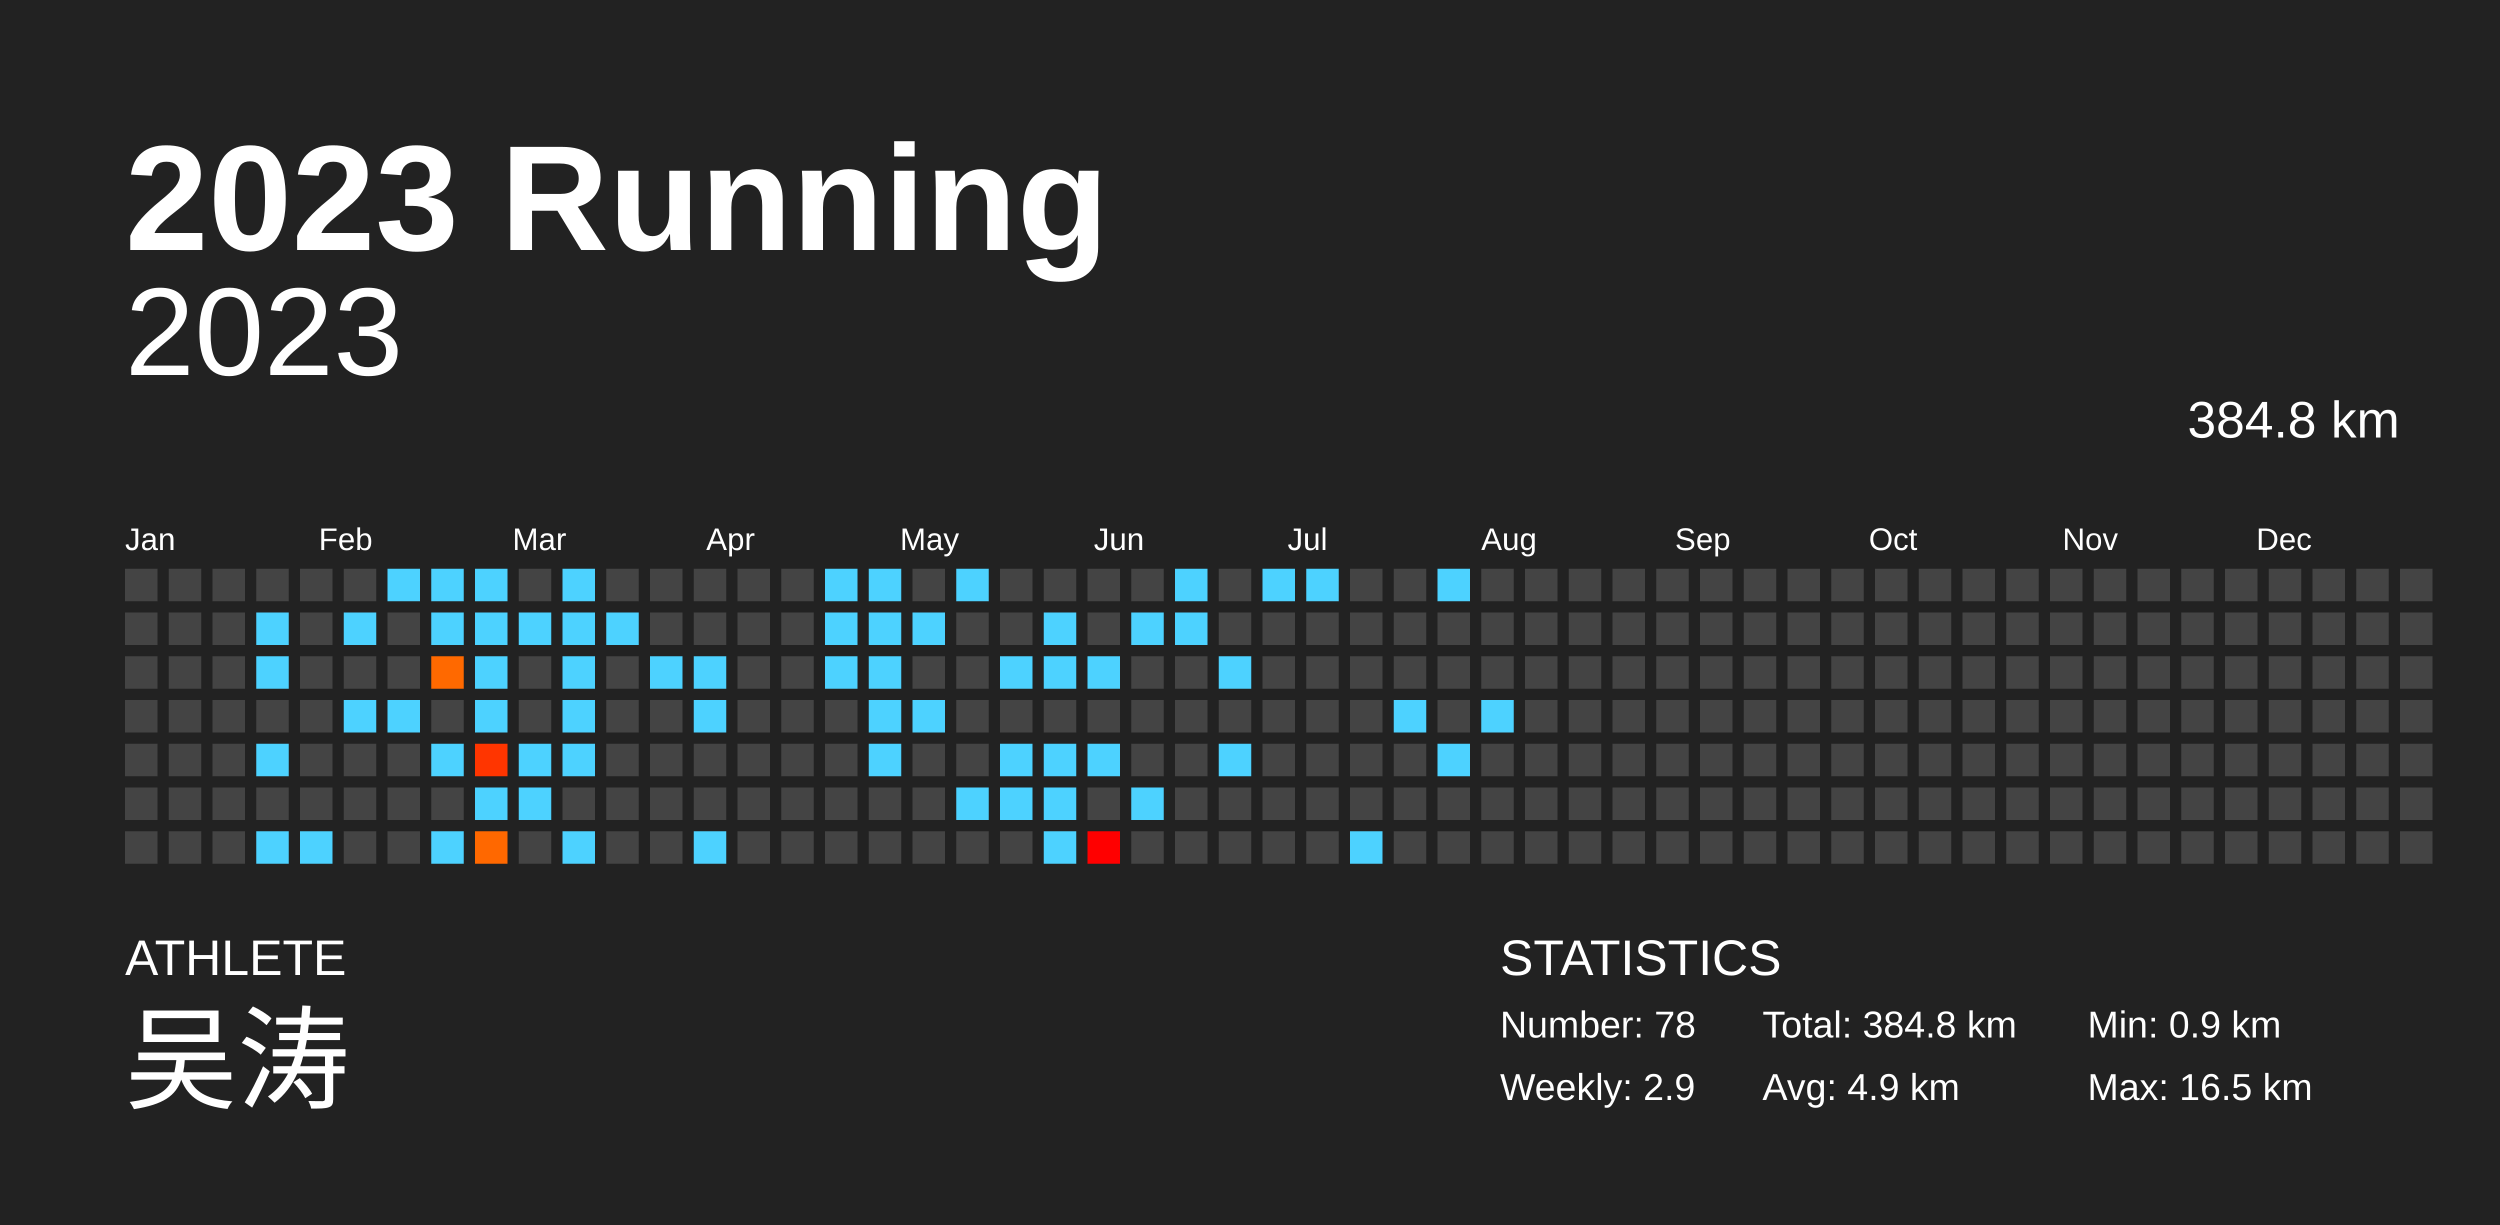
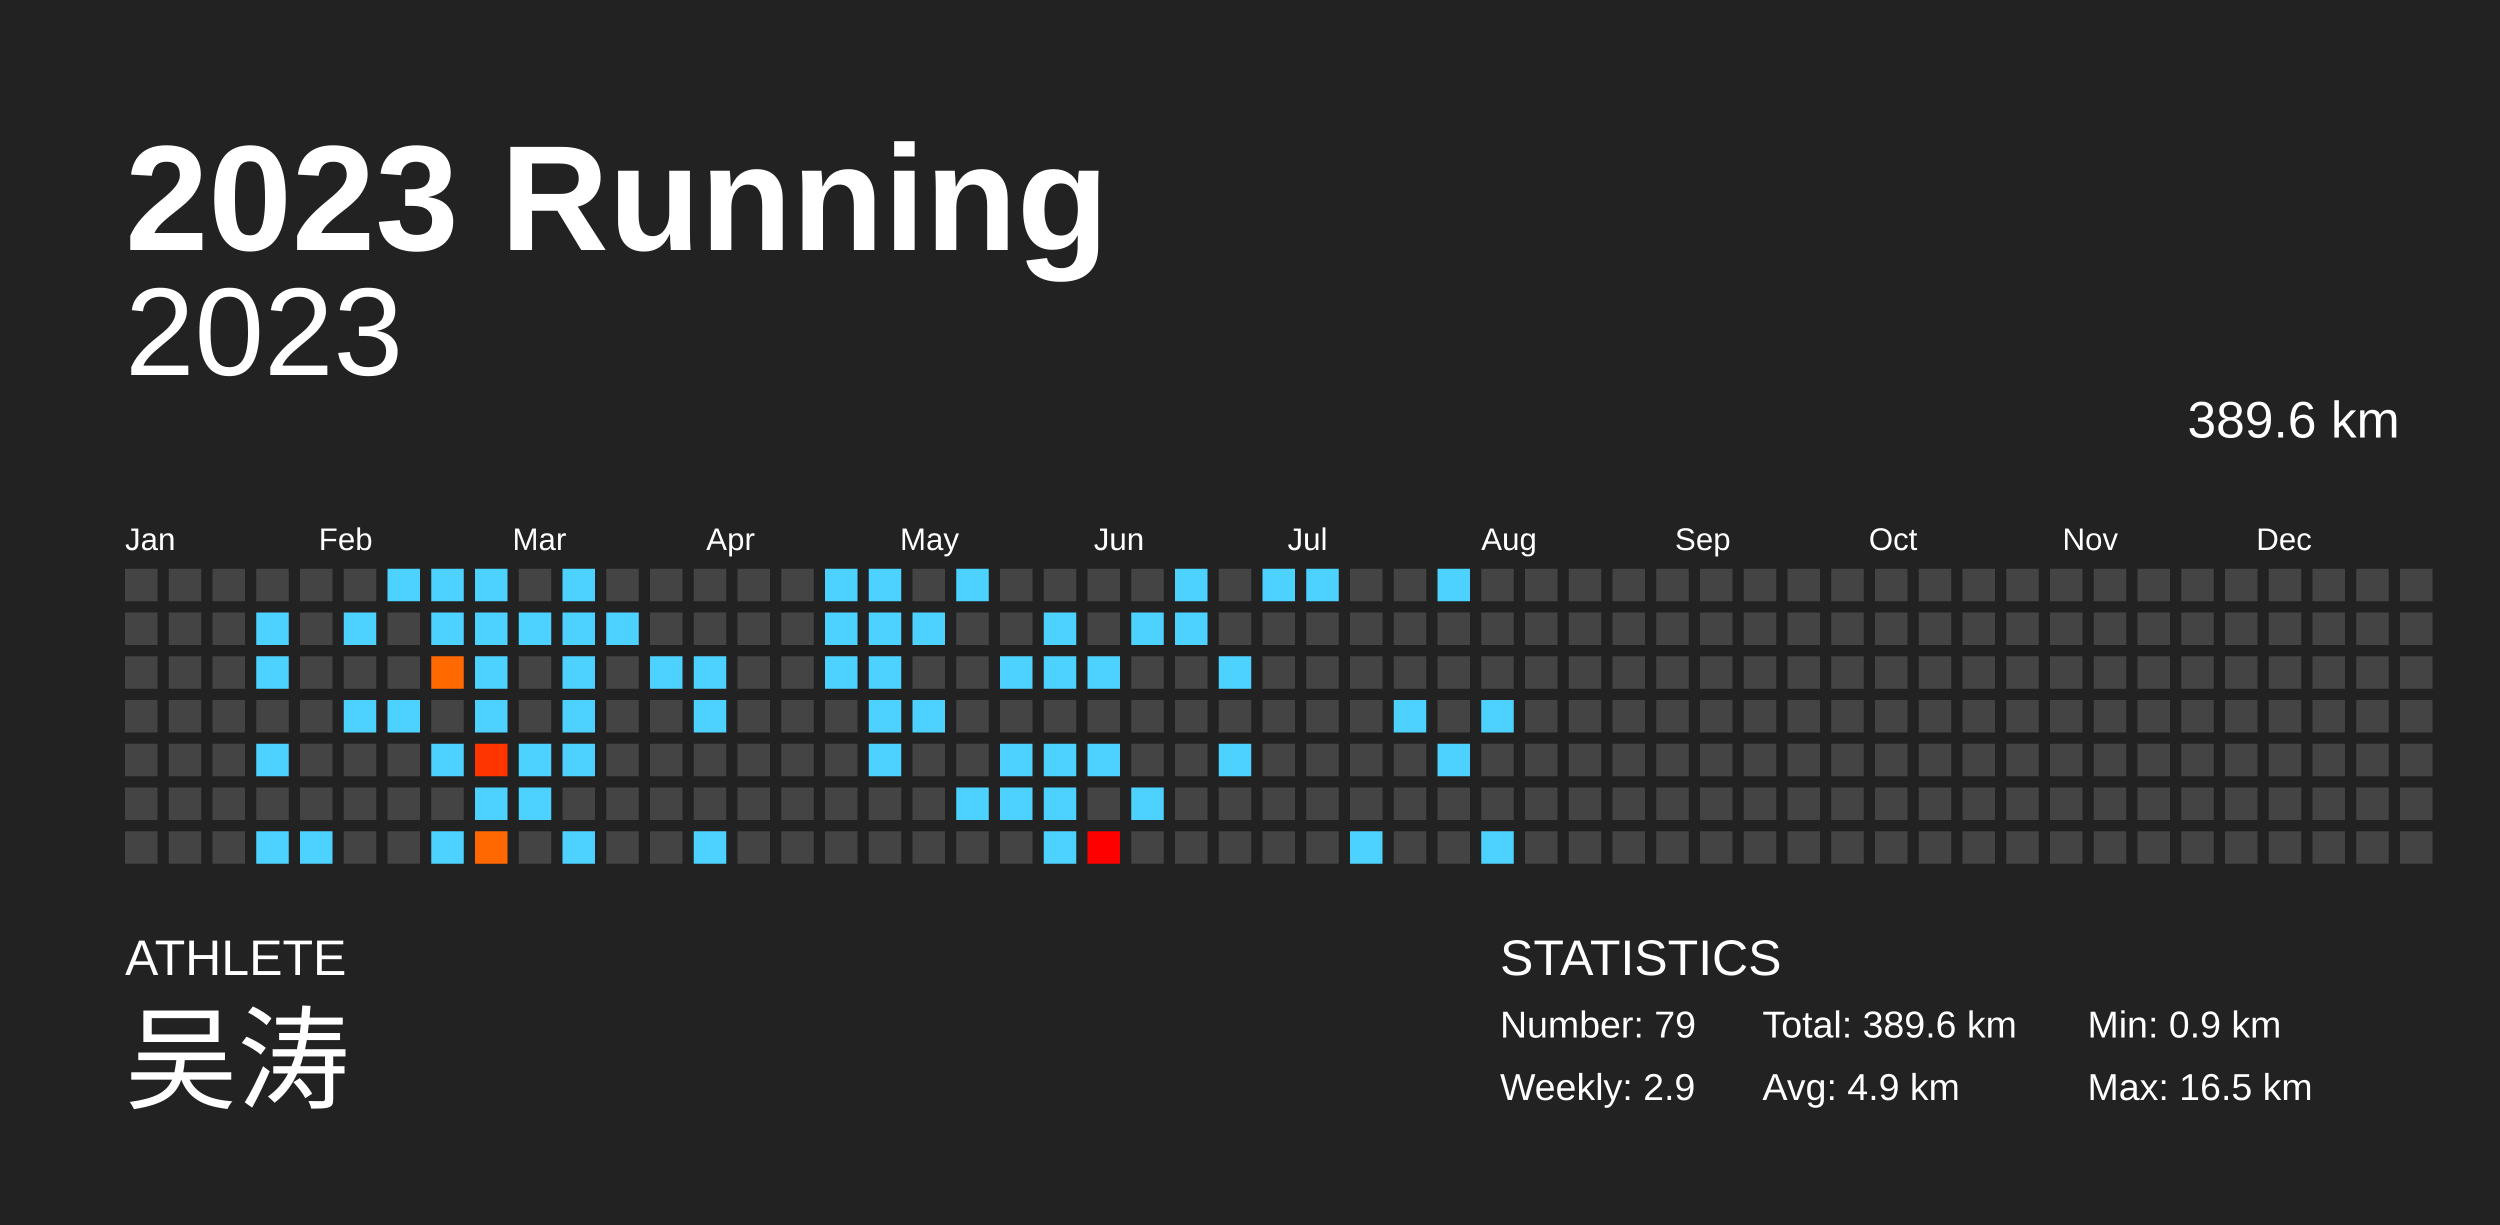
<svg xmlns="http://www.w3.org/2000/svg" baseProfile="full" height="98mm" version="1.1" viewBox="0,0,200,98" width="200mm">
  <defs />
  <rect fill="#222222" height="98" width="200" x="0" y="0" />
  <text fill="#FFFFFF" style="font-size:12px; font-family:Arial; font-weight:bold;" x="10" y="20">2023 Running</text>
  <text fill="#FFFFFF" style="font-size:4px; font-family:Arial" x="10" y="78">ATHLETE</text>
  <text fill="#FFFFFF" style="font-size:9px; font-family:Arial" x="10" y="88">吴涛</text>
  <text fill="#FFFFFF" style="font-size:4px; font-family:Arial" x="120" y="78">STATISTICS</text>
-   <text fill="#FFFFFF" style="font-size:3px; font-family:Arial" x="120" y="83">Number: 78</text>
+   <text fill="#FFFFFF" style="font-size:3px; font-family:Arial" x="120" y="83">Number: 79</text>
  <text fill="#FFFFFF" style="font-size:3px; font-family:Arial" x="120" y="88">Weekly: 2.9</text>
-   <text fill="#FFFFFF" style="font-size:3px; font-family:Arial" x="141" y="83">Total: 384.8 km</text>
+   <text fill="#FFFFFF" style="font-size:3px; font-family:Arial" x="141" y="83">Total: 389.6 km</text>
  <text fill="#FFFFFF" style="font-size:3px; font-family:Arial" x="141" y="88">Avg: 4.9 km</text>
  <text fill="#FFFFFF" style="font-size:3px; font-family:Arial" x="167" y="83">Min: 0.9 km</text>
  <text fill="#FFFFFF" style="font-size:3px; font-family:Arial" x="167" y="88">Max: 16.5 km</text>
  <text alignment-baseline="hanging" fill="#FFFFFF" style="font-size:10.0px; font-family:Arial;" x="10" y="30">2023</text>
-   <text alignment-baseline="hanging" fill="#FFFFFF" style="font-size:4.125px; font-family:Arial;" x="175" y="35">384.8 km</text>
+   <text alignment-baseline="hanging" fill="#FFFFFF" style="font-size:4.125px; font-family:Arial;" x="175" y="35">389.6 km</text>
  <text fill="#FFFFFF" style="font-size:2.5px; font-family:Arial" x="10.0" y="44">Jan</text>
  <text fill="#FFFFFF" style="font-size:2.5px; font-family:Arial" x="25.5" y="44">Feb</text>
  <text fill="#FFFFFF" style="font-size:2.5px; font-family:Arial" x="41.0" y="44">Mar</text>
  <text fill="#FFFFFF" style="font-size:2.5px; font-family:Arial" x="56.5" y="44">Apr</text>
  <text fill="#FFFFFF" style="font-size:2.5px; font-family:Arial" x="72.0" y="44">May</text>
  <text fill="#FFFFFF" style="font-size:2.5px; font-family:Arial" x="87.5" y="44">Jun</text>
  <text fill="#FFFFFF" style="font-size:2.5px; font-family:Arial" x="103.0" y="44">Jul</text>
  <text fill="#FFFFFF" style="font-size:2.5px; font-family:Arial" x="118.5" y="44">Aug</text>
  <text fill="#FFFFFF" style="font-size:2.5px; font-family:Arial" x="134.0" y="44">Sep</text>
  <text fill="#FFFFFF" style="font-size:2.5px; font-family:Arial" x="149.5" y="44">Oct</text>
  <text fill="#FFFFFF" style="font-size:2.5px; font-family:Arial" x="165.0" y="44">Nov</text>
  <text fill="#FFFFFF" style="font-size:2.5px; font-family:Arial" x="180.5" y="44">Dec</text>
  <rect fill="#444444" height="2.6" width="2.6" x="10.0" y="45.5" />
  <rect fill="#444444" height="2.6" width="2.6" x="10.0" y="49.0" />
  <rect fill="#444444" height="2.6" width="2.6" x="10.0" y="52.5" />
  <rect fill="#444444" height="2.6" width="2.6" x="10.0" y="56.0" />
  <rect fill="#444444" height="2.6" width="2.6" x="10.0" y="59.5" />
  <rect fill="#444444" height="2.6" width="2.6" x="10.0" y="63.0" />
  <rect fill="#444444" height="2.6" width="2.6" x="10.0" y="66.5" />
  <rect fill="#444444" height="2.6" width="2.6" x="13.5" y="45.5" />
  <rect fill="#444444" height="2.6" width="2.6" x="13.5" y="49.0" />
  <rect fill="#444444" height="2.6" width="2.6" x="13.5" y="52.5" />
  <rect fill="#444444" height="2.6" width="2.6" x="13.5" y="56.0" />
  <rect fill="#444444" height="2.6" width="2.6" x="13.5" y="59.5" />
  <rect fill="#444444" height="2.6" width="2.6" x="13.5" y="63.0" />
  <rect fill="#444444" height="2.6" width="2.6" x="13.5" y="66.5" />
  <rect fill="#444444" height="2.6" width="2.6" x="17.0" y="45.5" />
  <rect fill="#444444" height="2.6" width="2.6" x="17.0" y="49.0" />
  <rect fill="#444444" height="2.6" width="2.6" x="17.0" y="52.5" />
  <rect fill="#444444" height="2.6" width="2.6" x="17.0" y="56.0" />
  <rect fill="#444444" height="2.6" width="2.6" x="17.0" y="59.5" />
  <rect fill="#444444" height="2.6" width="2.6" x="17.0" y="63.0" />
  <rect fill="#444444" height="2.6" width="2.6" x="17.0" y="66.5" />
  <rect fill="#444444" height="2.6" width="2.6" x="20.5" y="45.5" />
  <rect fill="#4dd2ff" height="2.6" width="2.6" x="20.5" y="49.0" />
  <rect fill="#4dd2ff" height="2.6" width="2.6" x="20.5" y="52.5" />
  <rect fill="#444444" height="2.6" width="2.6" x="20.5" y="56.0" />
  <rect fill="#4dd2ff" height="2.6" width="2.6" x="20.5" y="59.5" />
  <rect fill="#444444" height="2.6" width="2.6" x="20.5" y="63.0" />
  <rect fill="#4dd2ff" height="2.6" width="2.6" x="20.5" y="66.5" />
  <rect fill="#444444" height="2.6" width="2.6" x="24.0" y="45.5" />
  <rect fill="#444444" height="2.6" width="2.6" x="24.0" y="49.0" />
  <rect fill="#444444" height="2.6" width="2.6" x="24.0" y="52.5" />
  <rect fill="#444444" height="2.6" width="2.6" x="24.0" y="56.0" />
  <rect fill="#444444" height="2.6" width="2.6" x="24.0" y="59.5" />
  <rect fill="#444444" height="2.6" width="2.6" x="24.0" y="63.0" />
  <rect fill="#4dd2ff" height="2.6" width="2.6" x="24.0" y="66.5" />
  <rect fill="#444444" height="2.6" width="2.6" x="27.5" y="45.5" />
  <rect fill="#4dd2ff" height="2.6" width="2.6" x="27.5" y="49.0" />
  <rect fill="#444444" height="2.6" width="2.6" x="27.5" y="52.5" />
  <rect fill="#4dd2ff" height="2.6" width="2.6" x="27.5" y="56.0" />
  <rect fill="#444444" height="2.6" width="2.6" x="27.5" y="59.5" />
  <rect fill="#444444" height="2.6" width="2.6" x="27.5" y="63.0" />
  <rect fill="#444444" height="2.6" width="2.6" x="27.5" y="66.5" />
  <rect fill="#4dd2ff" height="2.6" width="2.6" x="31.0" y="45.5" />
  <rect fill="#444444" height="2.6" width="2.6" x="31.0" y="49.0" />
  <rect fill="#444444" height="2.6" width="2.6" x="31.0" y="52.5" />
  <rect fill="#4dd2ff" height="2.6" width="2.6" x="31.0" y="56.0" />
  <rect fill="#444444" height="2.6" width="2.6" x="31.0" y="59.5" />
  <rect fill="#444444" height="2.6" width="2.6" x="31.0" y="63.0" />
  <rect fill="#444444" height="2.6" width="2.6" x="31.0" y="66.5" />
  <rect fill="#4dd2ff" height="2.6" width="2.6" x="34.5" y="45.5" />
  <rect fill="#4dd2ff" height="2.6" width="2.6" x="34.5" y="49.0" />
  <rect fill="#ff6900" height="2.6" width="2.6" x="34.5" y="52.5" />
  <rect fill="#444444" height="2.6" width="2.6" x="34.5" y="56.0" />
  <rect fill="#4dd2ff" height="2.6" width="2.6" x="34.5" y="59.5" />
  <rect fill="#444444" height="2.6" width="2.6" x="34.5" y="63.0" />
  <rect fill="#4dd2ff" height="2.6" width="2.6" x="34.5" y="66.5" />
  <rect fill="#4dd2ff" height="2.6" width="2.6" x="38.0" y="45.5" />
  <rect fill="#4dd2ff" height="2.6" width="2.6" x="38.0" y="49.0" />
  <rect fill="#4dd2ff" height="2.6" width="2.6" x="38.0" y="52.5" />
  <rect fill="#4dd2ff" height="2.6" width="2.6" x="38.0" y="56.0" />
  <rect fill="#ff3500" height="2.6" width="2.6" x="38.0" y="59.5" />
  <rect fill="#4dd2ff" height="2.6" width="2.6" x="38.0" y="63.0" />
  <rect fill="#ff6800" height="2.6" width="2.6" x="38.0" y="66.5" />
  <rect fill="#444444" height="2.6" width="2.6" x="41.5" y="45.5" />
  <rect fill="#4dd2ff" height="2.6" width="2.6" x="41.5" y="49.0" />
  <rect fill="#444444" height="2.6" width="2.6" x="41.5" y="52.5" />
  <rect fill="#444444" height="2.6" width="2.6" x="41.5" y="56.0" />
  <rect fill="#4dd2ff" height="2.6" width="2.6" x="41.5" y="59.5" />
  <rect fill="#4dd2ff" height="2.6" width="2.6" x="41.5" y="63.0" />
  <rect fill="#444444" height="2.6" width="2.6" x="41.5" y="66.5" />
  <rect fill="#4dd2ff" height="2.6" width="2.6" x="45.0" y="45.5" />
  <rect fill="#4dd2ff" height="2.6" width="2.6" x="45.0" y="49.0" />
  <rect fill="#4dd2ff" height="2.6" width="2.6" x="45.0" y="52.5" />
  <rect fill="#4dd2ff" height="2.6" width="2.6" x="45.0" y="56.0" />
  <rect fill="#4dd2ff" height="2.6" width="2.6" x="45.0" y="59.5" />
  <rect fill="#444444" height="2.6" width="2.6" x="45.0" y="63.0" />
  <rect fill="#4dd2ff" height="2.6" width="2.6" x="45.0" y="66.5" />
  <rect fill="#444444" height="2.6" width="2.6" x="48.5" y="45.5" />
  <rect fill="#4dd2ff" height="2.6" width="2.6" x="48.5" y="49.0" />
  <rect fill="#444444" height="2.6" width="2.6" x="48.5" y="52.5" />
  <rect fill="#444444" height="2.6" width="2.6" x="48.5" y="56.0" />
  <rect fill="#444444" height="2.6" width="2.6" x="48.5" y="59.5" />
  <rect fill="#444444" height="2.6" width="2.6" x="48.5" y="63.0" />
  <rect fill="#444444" height="2.6" width="2.6" x="48.5" y="66.5" />
  <rect fill="#444444" height="2.6" width="2.6" x="52.0" y="45.5" />
  <rect fill="#444444" height="2.6" width="2.6" x="52.0" y="49.0" />
  <rect fill="#4dd2ff" height="2.6" width="2.6" x="52.0" y="52.5" />
  <rect fill="#444444" height="2.6" width="2.6" x="52.0" y="56.0" />
  <rect fill="#444444" height="2.6" width="2.6" x="52.0" y="59.5" />
  <rect fill="#444444" height="2.6" width="2.6" x="52.0" y="63.0" />
  <rect fill="#444444" height="2.6" width="2.6" x="52.0" y="66.5" />
  <rect fill="#444444" height="2.6" width="2.6" x="55.5" y="45.5" />
  <rect fill="#444444" height="2.6" width="2.6" x="55.5" y="49.0" />
  <rect fill="#4dd2ff" height="2.6" width="2.6" x="55.5" y="52.5" />
  <rect fill="#4dd2ff" height="2.6" width="2.6" x="55.5" y="56.0" />
  <rect fill="#444444" height="2.6" width="2.6" x="55.5" y="59.5" />
  <rect fill="#444444" height="2.6" width="2.6" x="55.5" y="63.0" />
  <rect fill="#4dd2ff" height="2.6" width="2.6" x="55.5" y="66.5" />
  <rect fill="#444444" height="2.6" width="2.6" x="59.0" y="45.5" />
  <rect fill="#444444" height="2.6" width="2.6" x="59.0" y="49.0" />
  <rect fill="#444444" height="2.6" width="2.6" x="59.0" y="52.5" />
  <rect fill="#444444" height="2.6" width="2.6" x="59.0" y="56.0" />
  <rect fill="#444444" height="2.6" width="2.6" x="59.0" y="59.5" />
  <rect fill="#444444" height="2.6" width="2.6" x="59.0" y="63.0" />
  <rect fill="#444444" height="2.6" width="2.6" x="59.0" y="66.5" />
  <rect fill="#444444" height="2.6" width="2.6" x="62.5" y="45.5" />
  <rect fill="#444444" height="2.6" width="2.6" x="62.5" y="49.0" />
  <rect fill="#444444" height="2.6" width="2.6" x="62.5" y="52.5" />
  <rect fill="#444444" height="2.6" width="2.6" x="62.5" y="56.0" />
  <rect fill="#444444" height="2.6" width="2.6" x="62.5" y="59.5" />
  <rect fill="#444444" height="2.6" width="2.6" x="62.5" y="63.0" />
  <rect fill="#444444" height="2.6" width="2.6" x="62.5" y="66.5" />
  <rect fill="#4dd2ff" height="2.6" width="2.6" x="66.0" y="45.5" />
  <rect fill="#4dd2ff" height="2.6" width="2.6" x="66.0" y="49.0" />
  <rect fill="#4dd2ff" height="2.6" width="2.6" x="66.0" y="52.5" />
  <rect fill="#444444" height="2.6" width="2.6" x="66.0" y="56.0" />
  <rect fill="#444444" height="2.6" width="2.6" x="66.0" y="59.5" />
  <rect fill="#444444" height="2.6" width="2.6" x="66.0" y="63.0" />
  <rect fill="#444444" height="2.6" width="2.6" x="66.0" y="66.5" />
  <rect fill="#4dd2ff" height="2.6" width="2.6" x="69.5" y="45.5" />
  <rect fill="#4dd2ff" height="2.6" width="2.6" x="69.5" y="49.0" />
  <rect fill="#4dd2ff" height="2.6" width="2.6" x="69.5" y="52.5" />
  <rect fill="#4dd2ff" height="2.6" width="2.6" x="69.5" y="56.0" />
  <rect fill="#4dd2ff" height="2.6" width="2.6" x="69.5" y="59.5" />
  <rect fill="#444444" height="2.6" width="2.6" x="69.5" y="63.0" />
  <rect fill="#444444" height="2.6" width="2.6" x="69.5" y="66.5" />
  <rect fill="#444444" height="2.6" width="2.6" x="73.0" y="45.5" />
  <rect fill="#4dd2ff" height="2.6" width="2.6" x="73.0" y="49.0" />
  <rect fill="#444444" height="2.6" width="2.6" x="73.0" y="52.5" />
  <rect fill="#4dd2ff" height="2.6" width="2.6" x="73.0" y="56.0" />
  <rect fill="#444444" height="2.6" width="2.6" x="73.0" y="59.5" />
  <rect fill="#444444" height="2.6" width="2.6" x="73.0" y="63.0" />
  <rect fill="#444444" height="2.6" width="2.6" x="73.0" y="66.5" />
  <rect fill="#4dd2ff" height="2.6" width="2.6" x="76.5" y="45.5" />
  <rect fill="#444444" height="2.6" width="2.6" x="76.5" y="49.0" />
  <rect fill="#444444" height="2.6" width="2.6" x="76.5" y="52.5" />
  <rect fill="#444444" height="2.6" width="2.6" x="76.5" y="56.0" />
  <rect fill="#444444" height="2.6" width="2.6" x="76.5" y="59.5" />
  <rect fill="#4dd2ff" height="2.6" width="2.6" x="76.5" y="63.0" />
  <rect fill="#444444" height="2.6" width="2.6" x="76.5" y="66.5" />
  <rect fill="#444444" height="2.6" width="2.6" x="80.0" y="45.5" />
  <rect fill="#444444" height="2.6" width="2.6" x="80.0" y="49.0" />
  <rect fill="#4dd2ff" height="2.6" width="2.6" x="80.0" y="52.5" />
  <rect fill="#444444" height="2.6" width="2.6" x="80.0" y="56.0" />
  <rect fill="#4dd2ff" height="2.6" width="2.6" x="80.0" y="59.5" />
  <rect fill="#4dd2ff" height="2.6" width="2.6" x="80.0" y="63.0" />
  <rect fill="#444444" height="2.6" width="2.6" x="80.0" y="66.5" />
  <rect fill="#444444" height="2.6" width="2.6" x="83.5" y="45.5" />
  <rect fill="#4dd2ff" height="2.6" width="2.6" x="83.5" y="49.0" />
  <rect fill="#4dd2ff" height="2.6" width="2.6" x="83.5" y="52.5" />
  <rect fill="#444444" height="2.6" width="2.6" x="83.5" y="56.0" />
  <rect fill="#4dd2ff" height="2.6" width="2.6" x="83.5" y="59.5" />
  <rect fill="#4dd2ff" height="2.6" width="2.6" x="83.5" y="63.0" />
  <rect fill="#4dd2ff" height="2.6" width="2.6" x="83.5" y="66.5" />
  <rect fill="#444444" height="2.6" width="2.6" x="87.0" y="45.5" />
  <rect fill="#444444" height="2.6" width="2.6" x="87.0" y="49.0" />
  <rect fill="#4dd2ff" height="2.6" width="2.6" x="87.0" y="52.5" />
  <rect fill="#444444" height="2.6" width="2.6" x="87.0" y="56.0" />
  <rect fill="#4dd2ff" height="2.6" width="2.6" x="87.0" y="59.5" />
  <rect fill="#444444" height="2.6" width="2.6" x="87.0" y="63.0" />
  <rect fill="#ff0000" height="2.6" width="2.6" x="87.0" y="66.5" />
  <rect fill="#444444" height="2.6" width="2.6" x="90.5" y="45.5" />
  <rect fill="#4dd2ff" height="2.6" width="2.6" x="90.5" y="49.0" />
  <rect fill="#444444" height="2.6" width="2.6" x="90.5" y="52.5" />
  <rect fill="#444444" height="2.6" width="2.6" x="90.5" y="56.0" />
  <rect fill="#444444" height="2.6" width="2.6" x="90.5" y="59.5" />
  <rect fill="#4dd2ff" height="2.6" width="2.6" x="90.5" y="63.0" />
  <rect fill="#444444" height="2.6" width="2.6" x="90.5" y="66.5" />
  <rect fill="#4dd2ff" height="2.6" width="2.6" x="94.0" y="45.5" />
  <rect fill="#4dd2ff" height="2.6" width="2.6" x="94.0" y="49.0" />
  <rect fill="#444444" height="2.6" width="2.6" x="94.0" y="52.5" />
  <rect fill="#444444" height="2.6" width="2.6" x="94.0" y="56.0" />
  <rect fill="#444444" height="2.6" width="2.6" x="94.0" y="59.5" />
  <rect fill="#444444" height="2.6" width="2.6" x="94.0" y="63.0" />
  <rect fill="#444444" height="2.6" width="2.6" x="94.0" y="66.5" />
  <rect fill="#444444" height="2.6" width="2.6" x="97.5" y="45.5" />
  <rect fill="#444444" height="2.6" width="2.6" x="97.5" y="49.0" />
  <rect fill="#4dd2ff" height="2.6" width="2.6" x="97.5" y="52.5" />
  <rect fill="#444444" height="2.6" width="2.6" x="97.5" y="56.0" />
  <rect fill="#4dd2ff" height="2.6" width="2.6" x="97.5" y="59.5" />
  <rect fill="#444444" height="2.6" width="2.6" x="97.5" y="63.0" />
  <rect fill="#444444" height="2.6" width="2.6" x="97.5" y="66.5" />
  <rect fill="#4dd2ff" height="2.6" width="2.6" x="101.0" y="45.5" />
  <rect fill="#444444" height="2.6" width="2.6" x="101.0" y="49.0" />
  <rect fill="#444444" height="2.6" width="2.6" x="101.0" y="52.5" />
  <rect fill="#444444" height="2.6" width="2.6" x="101.0" y="56.0" />
  <rect fill="#444444" height="2.6" width="2.6" x="101.0" y="59.5" />
  <rect fill="#444444" height="2.6" width="2.6" x="101.0" y="63.0" />
  <rect fill="#444444" height="2.6" width="2.6" x="101.0" y="66.5" />
  <rect fill="#4dd2ff" height="2.6" width="2.6" x="104.5" y="45.5" />
  <rect fill="#444444" height="2.6" width="2.6" x="104.5" y="49.0" />
  <rect fill="#444444" height="2.6" width="2.6" x="104.5" y="52.5" />
  <rect fill="#444444" height="2.6" width="2.6" x="104.5" y="56.0" />
  <rect fill="#444444" height="2.6" width="2.6" x="104.5" y="59.5" />
  <rect fill="#444444" height="2.6" width="2.6" x="104.5" y="63.0" />
  <rect fill="#444444" height="2.6" width="2.6" x="104.5" y="66.5" />
  <rect fill="#444444" height="2.6" width="2.6" x="108.0" y="45.5" />
  <rect fill="#444444" height="2.6" width="2.6" x="108.0" y="49.0" />
  <rect fill="#444444" height="2.6" width="2.6" x="108.0" y="52.5" />
  <rect fill="#444444" height="2.6" width="2.6" x="108.0" y="56.0" />
  <rect fill="#444444" height="2.6" width="2.6" x="108.0" y="59.5" />
  <rect fill="#444444" height="2.6" width="2.6" x="108.0" y="63.0" />
  <rect fill="#4dd2ff" height="2.6" width="2.6" x="108.0" y="66.5" />
  <rect fill="#444444" height="2.6" width="2.6" x="111.5" y="45.5" />
  <rect fill="#444444" height="2.6" width="2.6" x="111.5" y="49.0" />
  <rect fill="#444444" height="2.6" width="2.6" x="111.5" y="52.5" />
  <rect fill="#4dd2ff" height="2.6" width="2.6" x="111.5" y="56.0" />
  <rect fill="#444444" height="2.6" width="2.6" x="111.5" y="59.5" />
  <rect fill="#444444" height="2.6" width="2.6" x="111.5" y="63.0" />
  <rect fill="#444444" height="2.6" width="2.6" x="111.5" y="66.5" />
  <rect fill="#4dd2ff" height="2.6" width="2.6" x="115.0" y="45.5" />
  <rect fill="#444444" height="2.6" width="2.6" x="115.0" y="49.0" />
  <rect fill="#444444" height="2.6" width="2.6" x="115.0" y="52.5" />
  <rect fill="#444444" height="2.6" width="2.6" x="115.0" y="56.0" />
  <rect fill="#4dd2ff" height="2.6" width="2.6" x="115.0" y="59.5" />
  <rect fill="#444444" height="2.6" width="2.6" x="115.0" y="63.0" />
  <rect fill="#444444" height="2.6" width="2.6" x="115.0" y="66.5" />
  <rect fill="#444444" height="2.6" width="2.6" x="118.5" y="45.5" />
  <rect fill="#444444" height="2.6" width="2.6" x="118.5" y="49.0" />
  <rect fill="#444444" height="2.6" width="2.6" x="118.5" y="52.5" />
  <rect fill="#4dd2ff" height="2.6" width="2.6" x="118.5" y="56.0" />
  <rect fill="#444444" height="2.6" width="2.6" x="118.5" y="59.5" />
  <rect fill="#444444" height="2.6" width="2.6" x="118.5" y="63.0" />
-   <rect fill="#444444" height="2.6" width="2.6" x="118.5" y="66.5" />
+   <rect fill="#4dd2ff" height="2.6" width="2.6" x="118.5" y="66.5" />
  <rect fill="#444444" height="2.6" width="2.6" x="122.0" y="45.5" />
  <rect fill="#444444" height="2.6" width="2.6" x="122.0" y="49.0" />
  <rect fill="#444444" height="2.6" width="2.6" x="122.0" y="52.5" />
  <rect fill="#444444" height="2.6" width="2.6" x="122.0" y="56.0" />
  <rect fill="#444444" height="2.6" width="2.6" x="122.0" y="59.5" />
  <rect fill="#444444" height="2.6" width="2.6" x="122.0" y="63.0" />
  <rect fill="#444444" height="2.6" width="2.6" x="122.0" y="66.5" />
  <rect fill="#444444" height="2.6" width="2.6" x="125.5" y="45.5" />
  <rect fill="#444444" height="2.6" width="2.6" x="125.5" y="49.0" />
  <rect fill="#444444" height="2.6" width="2.6" x="125.5" y="52.5" />
  <rect fill="#444444" height="2.6" width="2.6" x="125.5" y="56.0" />
  <rect fill="#444444" height="2.6" width="2.6" x="125.5" y="59.5" />
  <rect fill="#444444" height="2.6" width="2.6" x="125.5" y="63.0" />
  <rect fill="#444444" height="2.6" width="2.6" x="125.5" y="66.5" />
  <rect fill="#444444" height="2.6" width="2.6" x="129.0" y="45.5" />
  <rect fill="#444444" height="2.6" width="2.6" x="129.0" y="49.0" />
  <rect fill="#444444" height="2.6" width="2.6" x="129.0" y="52.5" />
  <rect fill="#444444" height="2.6" width="2.6" x="129.0" y="56.0" />
  <rect fill="#444444" height="2.6" width="2.6" x="129.0" y="59.5" />
  <rect fill="#444444" height="2.6" width="2.6" x="129.0" y="63.0" />
  <rect fill="#444444" height="2.6" width="2.6" x="129.0" y="66.5" />
  <rect fill="#444444" height="2.6" width="2.6" x="132.5" y="45.5" />
  <rect fill="#444444" height="2.6" width="2.6" x="132.5" y="49.0" />
  <rect fill="#444444" height="2.6" width="2.6" x="132.5" y="52.5" />
  <rect fill="#444444" height="2.6" width="2.6" x="132.5" y="56.0" />
  <rect fill="#444444" height="2.6" width="2.6" x="132.5" y="59.5" />
  <rect fill="#444444" height="2.6" width="2.6" x="132.5" y="63.0" />
  <rect fill="#444444" height="2.6" width="2.6" x="132.5" y="66.5" />
  <rect fill="#444444" height="2.6" width="2.6" x="136.0" y="45.5" />
  <rect fill="#444444" height="2.6" width="2.6" x="136.0" y="49.0" />
  <rect fill="#444444" height="2.6" width="2.6" x="136.0" y="52.5" />
  <rect fill="#444444" height="2.6" width="2.6" x="136.0" y="56.0" />
  <rect fill="#444444" height="2.6" width="2.6" x="136.0" y="59.5" />
  <rect fill="#444444" height="2.6" width="2.6" x="136.0" y="63.0" />
  <rect fill="#444444" height="2.6" width="2.6" x="136.0" y="66.5" />
  <rect fill="#444444" height="2.6" width="2.6" x="139.5" y="45.5" />
  <rect fill="#444444" height="2.6" width="2.6" x="139.5" y="49.0" />
  <rect fill="#444444" height="2.6" width="2.6" x="139.5" y="52.5" />
  <rect fill="#444444" height="2.6" width="2.6" x="139.5" y="56.0" />
  <rect fill="#444444" height="2.6" width="2.6" x="139.5" y="59.5" />
  <rect fill="#444444" height="2.6" width="2.6" x="139.5" y="63.0" />
  <rect fill="#444444" height="2.6" width="2.6" x="139.5" y="66.5" />
  <rect fill="#444444" height="2.6" width="2.6" x="143.0" y="45.5" />
  <rect fill="#444444" height="2.6" width="2.6" x="143.0" y="49.0" />
  <rect fill="#444444" height="2.6" width="2.6" x="143.0" y="52.5" />
  <rect fill="#444444" height="2.6" width="2.6" x="143.0" y="56.0" />
  <rect fill="#444444" height="2.6" width="2.6" x="143.0" y="59.5" />
  <rect fill="#444444" height="2.6" width="2.6" x="143.0" y="63.0" />
  <rect fill="#444444" height="2.6" width="2.6" x="143.0" y="66.5" />
  <rect fill="#444444" height="2.6" width="2.6" x="146.5" y="45.5" />
  <rect fill="#444444" height="2.6" width="2.6" x="146.5" y="49.0" />
  <rect fill="#444444" height="2.6" width="2.6" x="146.5" y="52.5" />
  <rect fill="#444444" height="2.6" width="2.6" x="146.5" y="56.0" />
  <rect fill="#444444" height="2.6" width="2.6" x="146.5" y="59.5" />
  <rect fill="#444444" height="2.6" width="2.6" x="146.5" y="63.0" />
  <rect fill="#444444" height="2.6" width="2.6" x="146.5" y="66.5" />
  <rect fill="#444444" height="2.6" width="2.6" x="150.0" y="45.5" />
  <rect fill="#444444" height="2.6" width="2.6" x="150.0" y="49.0" />
  <rect fill="#444444" height="2.6" width="2.6" x="150.0" y="52.5" />
  <rect fill="#444444" height="2.6" width="2.6" x="150.0" y="56.0" />
  <rect fill="#444444" height="2.6" width="2.6" x="150.0" y="59.5" />
  <rect fill="#444444" height="2.6" width="2.6" x="150.0" y="63.0" />
  <rect fill="#444444" height="2.6" width="2.6" x="150.0" y="66.5" />
  <rect fill="#444444" height="2.6" width="2.6" x="153.5" y="45.5" />
  <rect fill="#444444" height="2.6" width="2.6" x="153.5" y="49.0" />
  <rect fill="#444444" height="2.6" width="2.6" x="153.5" y="52.5" />
  <rect fill="#444444" height="2.6" width="2.6" x="153.5" y="56.0" />
  <rect fill="#444444" height="2.6" width="2.6" x="153.5" y="59.5" />
  <rect fill="#444444" height="2.6" width="2.6" x="153.5" y="63.0" />
  <rect fill="#444444" height="2.6" width="2.6" x="153.5" y="66.5" />
  <rect fill="#444444" height="2.6" width="2.6" x="157.0" y="45.5" />
  <rect fill="#444444" height="2.6" width="2.6" x="157.0" y="49.0" />
  <rect fill="#444444" height="2.6" width="2.6" x="157.0" y="52.5" />
  <rect fill="#444444" height="2.6" width="2.6" x="157.0" y="56.0" />
  <rect fill="#444444" height="2.6" width="2.6" x="157.0" y="59.5" />
  <rect fill="#444444" height="2.6" width="2.6" x="157.0" y="63.0" />
  <rect fill="#444444" height="2.6" width="2.6" x="157.0" y="66.5" />
  <rect fill="#444444" height="2.6" width="2.6" x="160.5" y="45.5" />
  <rect fill="#444444" height="2.6" width="2.6" x="160.5" y="49.0" />
  <rect fill="#444444" height="2.6" width="2.6" x="160.5" y="52.5" />
  <rect fill="#444444" height="2.6" width="2.6" x="160.5" y="56.0" />
  <rect fill="#444444" height="2.6" width="2.6" x="160.5" y="59.5" />
  <rect fill="#444444" height="2.6" width="2.6" x="160.5" y="63.0" />
  <rect fill="#444444" height="2.6" width="2.6" x="160.5" y="66.5" />
  <rect fill="#444444" height="2.6" width="2.6" x="164.0" y="45.5" />
  <rect fill="#444444" height="2.6" width="2.6" x="164.0" y="49.0" />
  <rect fill="#444444" height="2.6" width="2.6" x="164.0" y="52.5" />
  <rect fill="#444444" height="2.6" width="2.6" x="164.0" y="56.0" />
  <rect fill="#444444" height="2.6" width="2.6" x="164.0" y="59.5" />
  <rect fill="#444444" height="2.6" width="2.6" x="164.0" y="63.0" />
  <rect fill="#444444" height="2.6" width="2.6" x="164.0" y="66.5" />
  <rect fill="#444444" height="2.6" width="2.6" x="167.5" y="45.5" />
  <rect fill="#444444" height="2.6" width="2.6" x="167.5" y="49.0" />
  <rect fill="#444444" height="2.6" width="2.6" x="167.5" y="52.5" />
  <rect fill="#444444" height="2.6" width="2.6" x="167.5" y="56.0" />
  <rect fill="#444444" height="2.6" width="2.6" x="167.5" y="59.5" />
  <rect fill="#444444" height="2.6" width="2.6" x="167.5" y="63.0" />
  <rect fill="#444444" height="2.6" width="2.6" x="167.5" y="66.5" />
  <rect fill="#444444" height="2.6" width="2.6" x="171.0" y="45.5" />
  <rect fill="#444444" height="2.6" width="2.6" x="171.0" y="49.0" />
  <rect fill="#444444" height="2.6" width="2.6" x="171.0" y="52.5" />
  <rect fill="#444444" height="2.6" width="2.6" x="171.0" y="56.0" />
  <rect fill="#444444" height="2.6" width="2.6" x="171.0" y="59.5" />
  <rect fill="#444444" height="2.6" width="2.6" x="171.0" y="63.0" />
  <rect fill="#444444" height="2.6" width="2.6" x="171.0" y="66.5" />
  <rect fill="#444444" height="2.6" width="2.6" x="174.5" y="45.5" />
  <rect fill="#444444" height="2.6" width="2.6" x="174.5" y="49.0" />
  <rect fill="#444444" height="2.6" width="2.6" x="174.5" y="52.5" />
  <rect fill="#444444" height="2.6" width="2.6" x="174.5" y="56.0" />
  <rect fill="#444444" height="2.6" width="2.6" x="174.5" y="59.5" />
  <rect fill="#444444" height="2.6" width="2.6" x="174.5" y="63.0" />
  <rect fill="#444444" height="2.6" width="2.6" x="174.5" y="66.5" />
  <rect fill="#444444" height="2.6" width="2.6" x="178.0" y="45.5" />
  <rect fill="#444444" height="2.6" width="2.6" x="178.0" y="49.0" />
  <rect fill="#444444" height="2.6" width="2.6" x="178.0" y="52.5" />
  <rect fill="#444444" height="2.6" width="2.6" x="178.0" y="56.0" />
  <rect fill="#444444" height="2.6" width="2.6" x="178.0" y="59.5" />
  <rect fill="#444444" height="2.6" width="2.6" x="178.0" y="63.0" />
  <rect fill="#444444" height="2.6" width="2.6" x="178.0" y="66.5" />
  <rect fill="#444444" height="2.6" width="2.6" x="181.5" y="45.5" />
  <rect fill="#444444" height="2.6" width="2.6" x="181.5" y="49.0" />
  <rect fill="#444444" height="2.6" width="2.6" x="181.5" y="52.5" />
  <rect fill="#444444" height="2.6" width="2.6" x="181.5" y="56.0" />
  <rect fill="#444444" height="2.6" width="2.6" x="181.5" y="59.5" />
  <rect fill="#444444" height="2.6" width="2.6" x="181.5" y="63.0" />
  <rect fill="#444444" height="2.6" width="2.6" x="181.5" y="66.5" />
  <rect fill="#444444" height="2.6" width="2.6" x="185.0" y="45.5" />
  <rect fill="#444444" height="2.6" width="2.6" x="185.0" y="49.0" />
  <rect fill="#444444" height="2.6" width="2.6" x="185.0" y="52.5" />
  <rect fill="#444444" height="2.6" width="2.6" x="185.0" y="56.0" />
  <rect fill="#444444" height="2.6" width="2.6" x="185.0" y="59.5" />
  <rect fill="#444444" height="2.6" width="2.6" x="185.0" y="63.0" />
  <rect fill="#444444" height="2.6" width="2.6" x="185.0" y="66.5" />
  <rect fill="#444444" height="2.6" width="2.6" x="188.5" y="45.5" />
  <rect fill="#444444" height="2.6" width="2.6" x="188.5" y="49.0" />
  <rect fill="#444444" height="2.6" width="2.6" x="188.5" y="52.5" />
  <rect fill="#444444" height="2.6" width="2.6" x="188.5" y="56.0" />
  <rect fill="#444444" height="2.6" width="2.6" x="188.5" y="59.5" />
  <rect fill="#444444" height="2.6" width="2.6" x="188.5" y="63.0" />
  <rect fill="#444444" height="2.6" width="2.6" x="188.5" y="66.5" />
  <rect fill="#444444" height="2.6" width="2.6" x="192.0" y="45.5" />
  <rect fill="#444444" height="2.6" width="2.6" x="192.0" y="49.0" />
  <rect fill="#444444" height="2.6" width="2.6" x="192.0" y="52.5" />
  <rect fill="#444444" height="2.6" width="2.6" x="192.0" y="56.0" />
  <rect fill="#444444" height="2.6" width="2.6" x="192.0" y="59.5" />
  <rect fill="#444444" height="2.6" width="2.6" x="192.0" y="63.0" />
  <rect fill="#444444" height="2.6" width="2.6" x="192.0" y="66.5" />
</svg>
